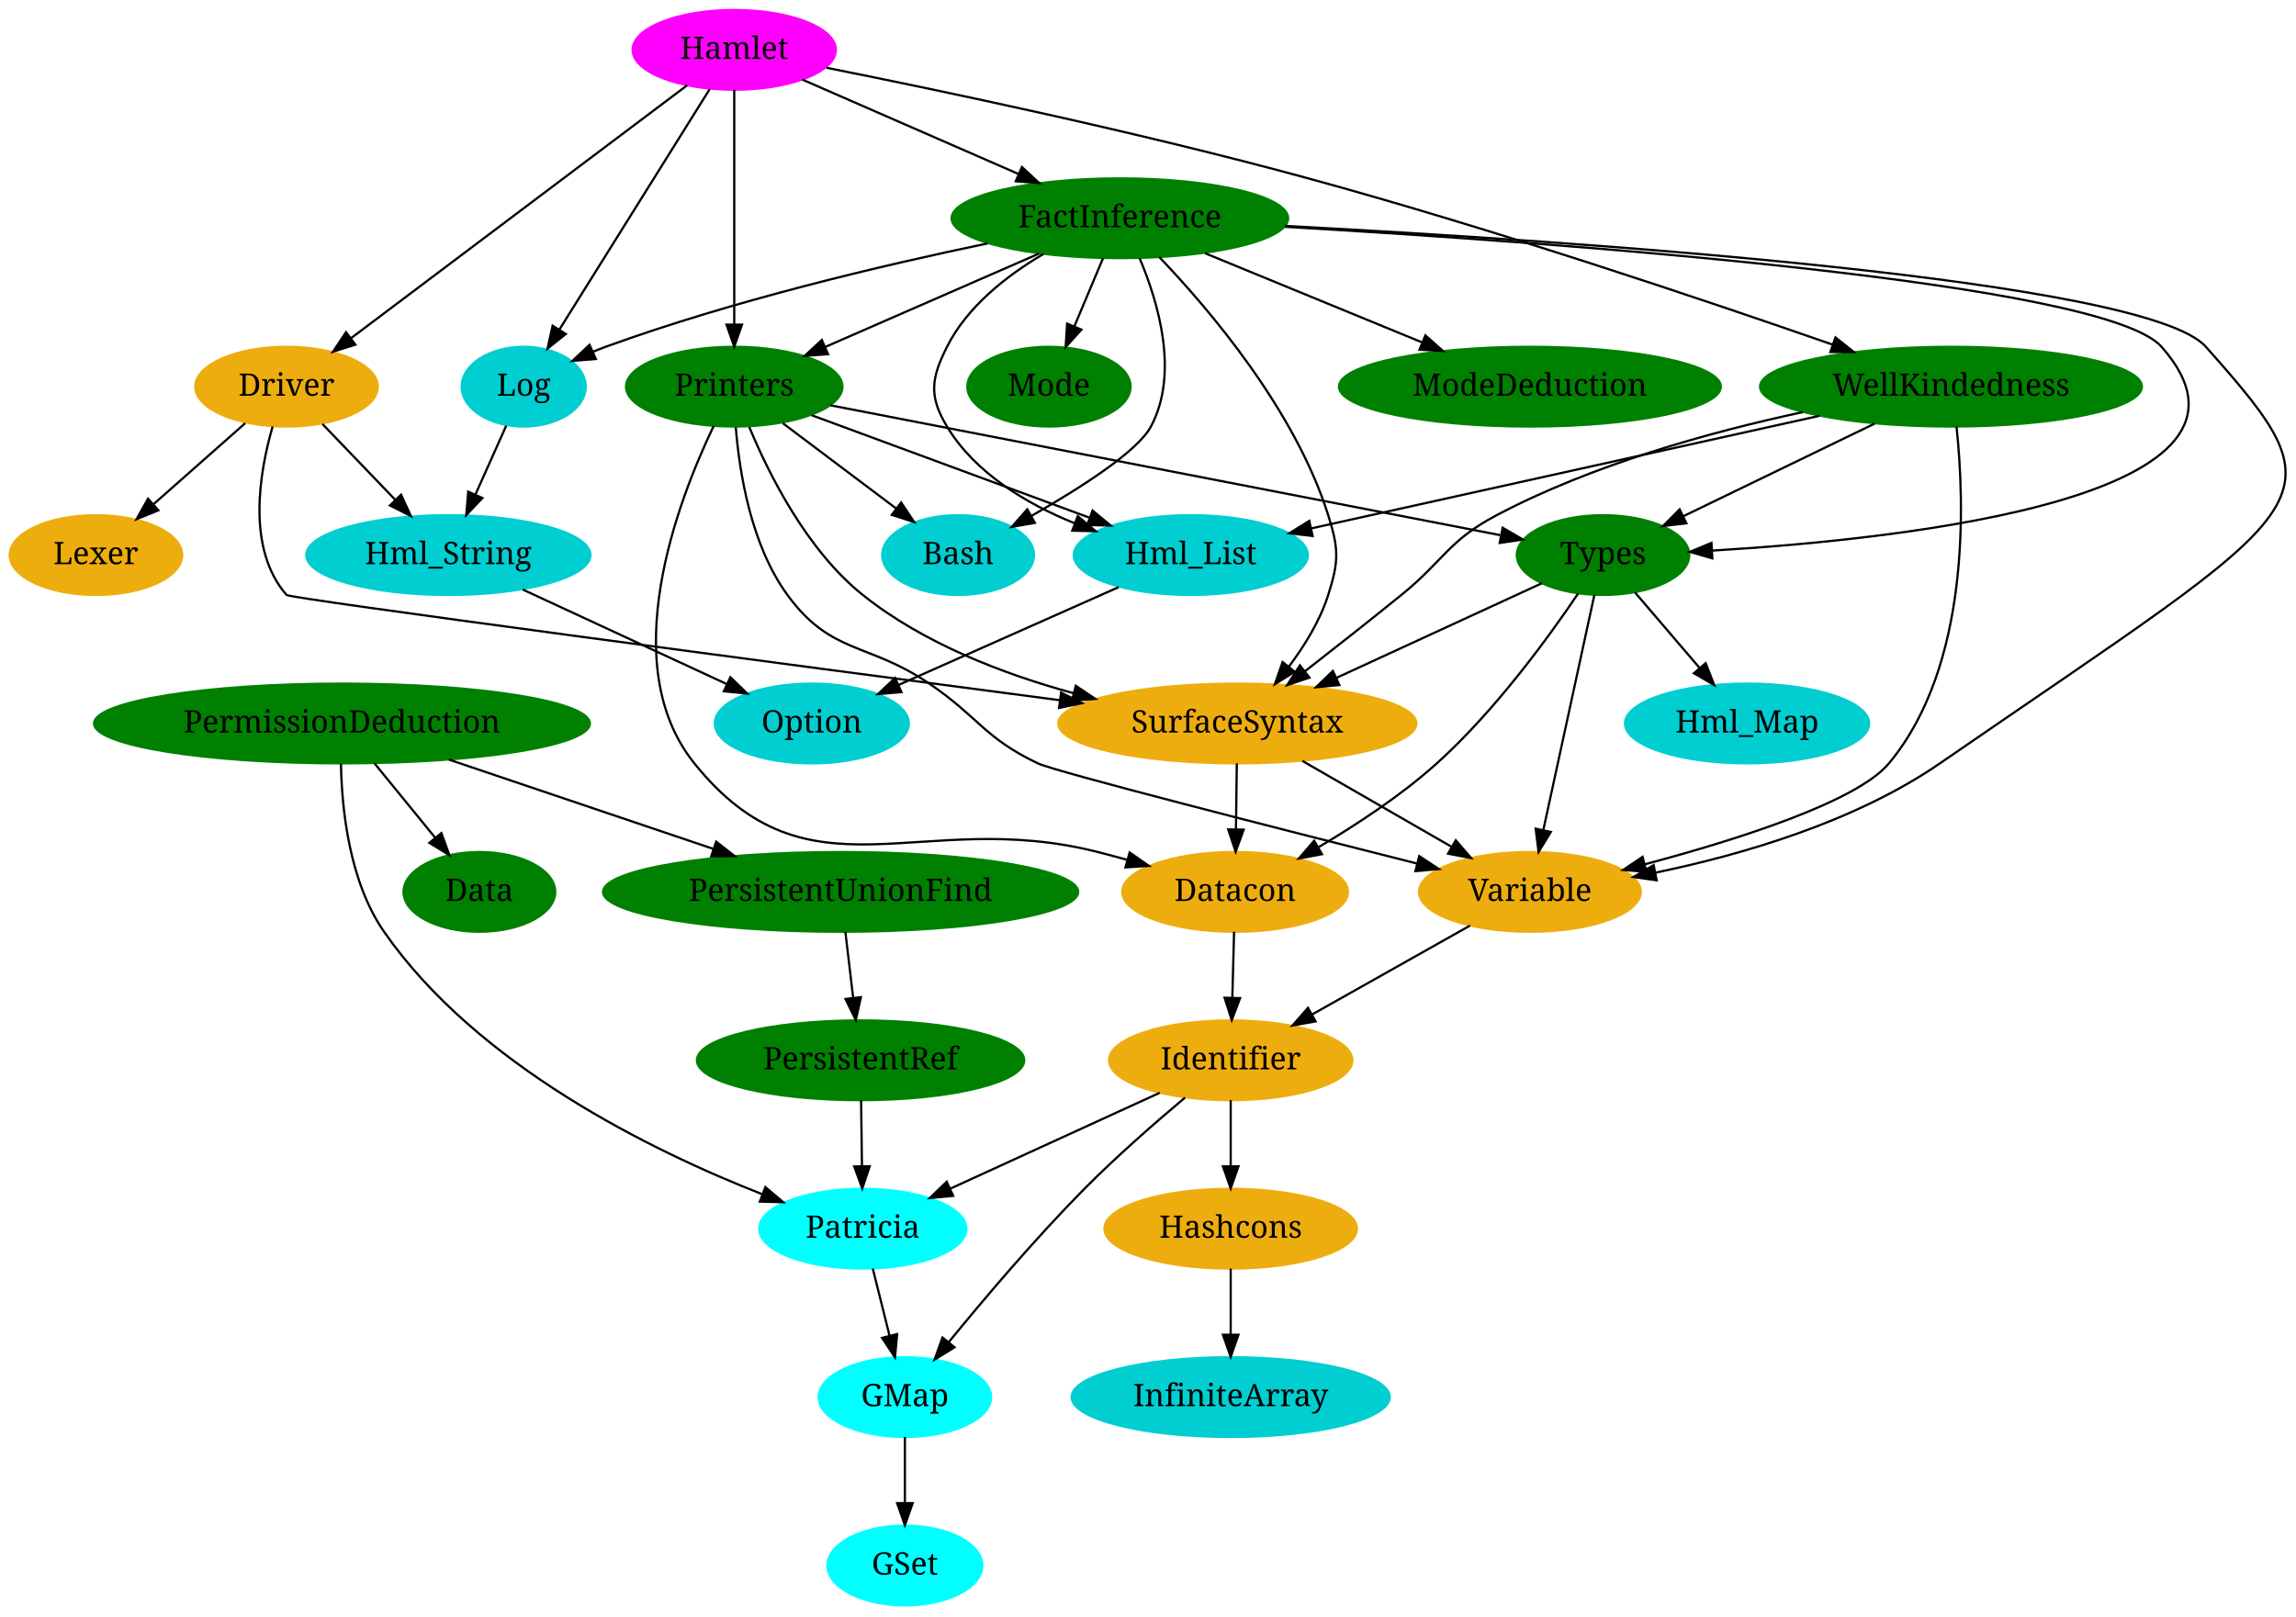
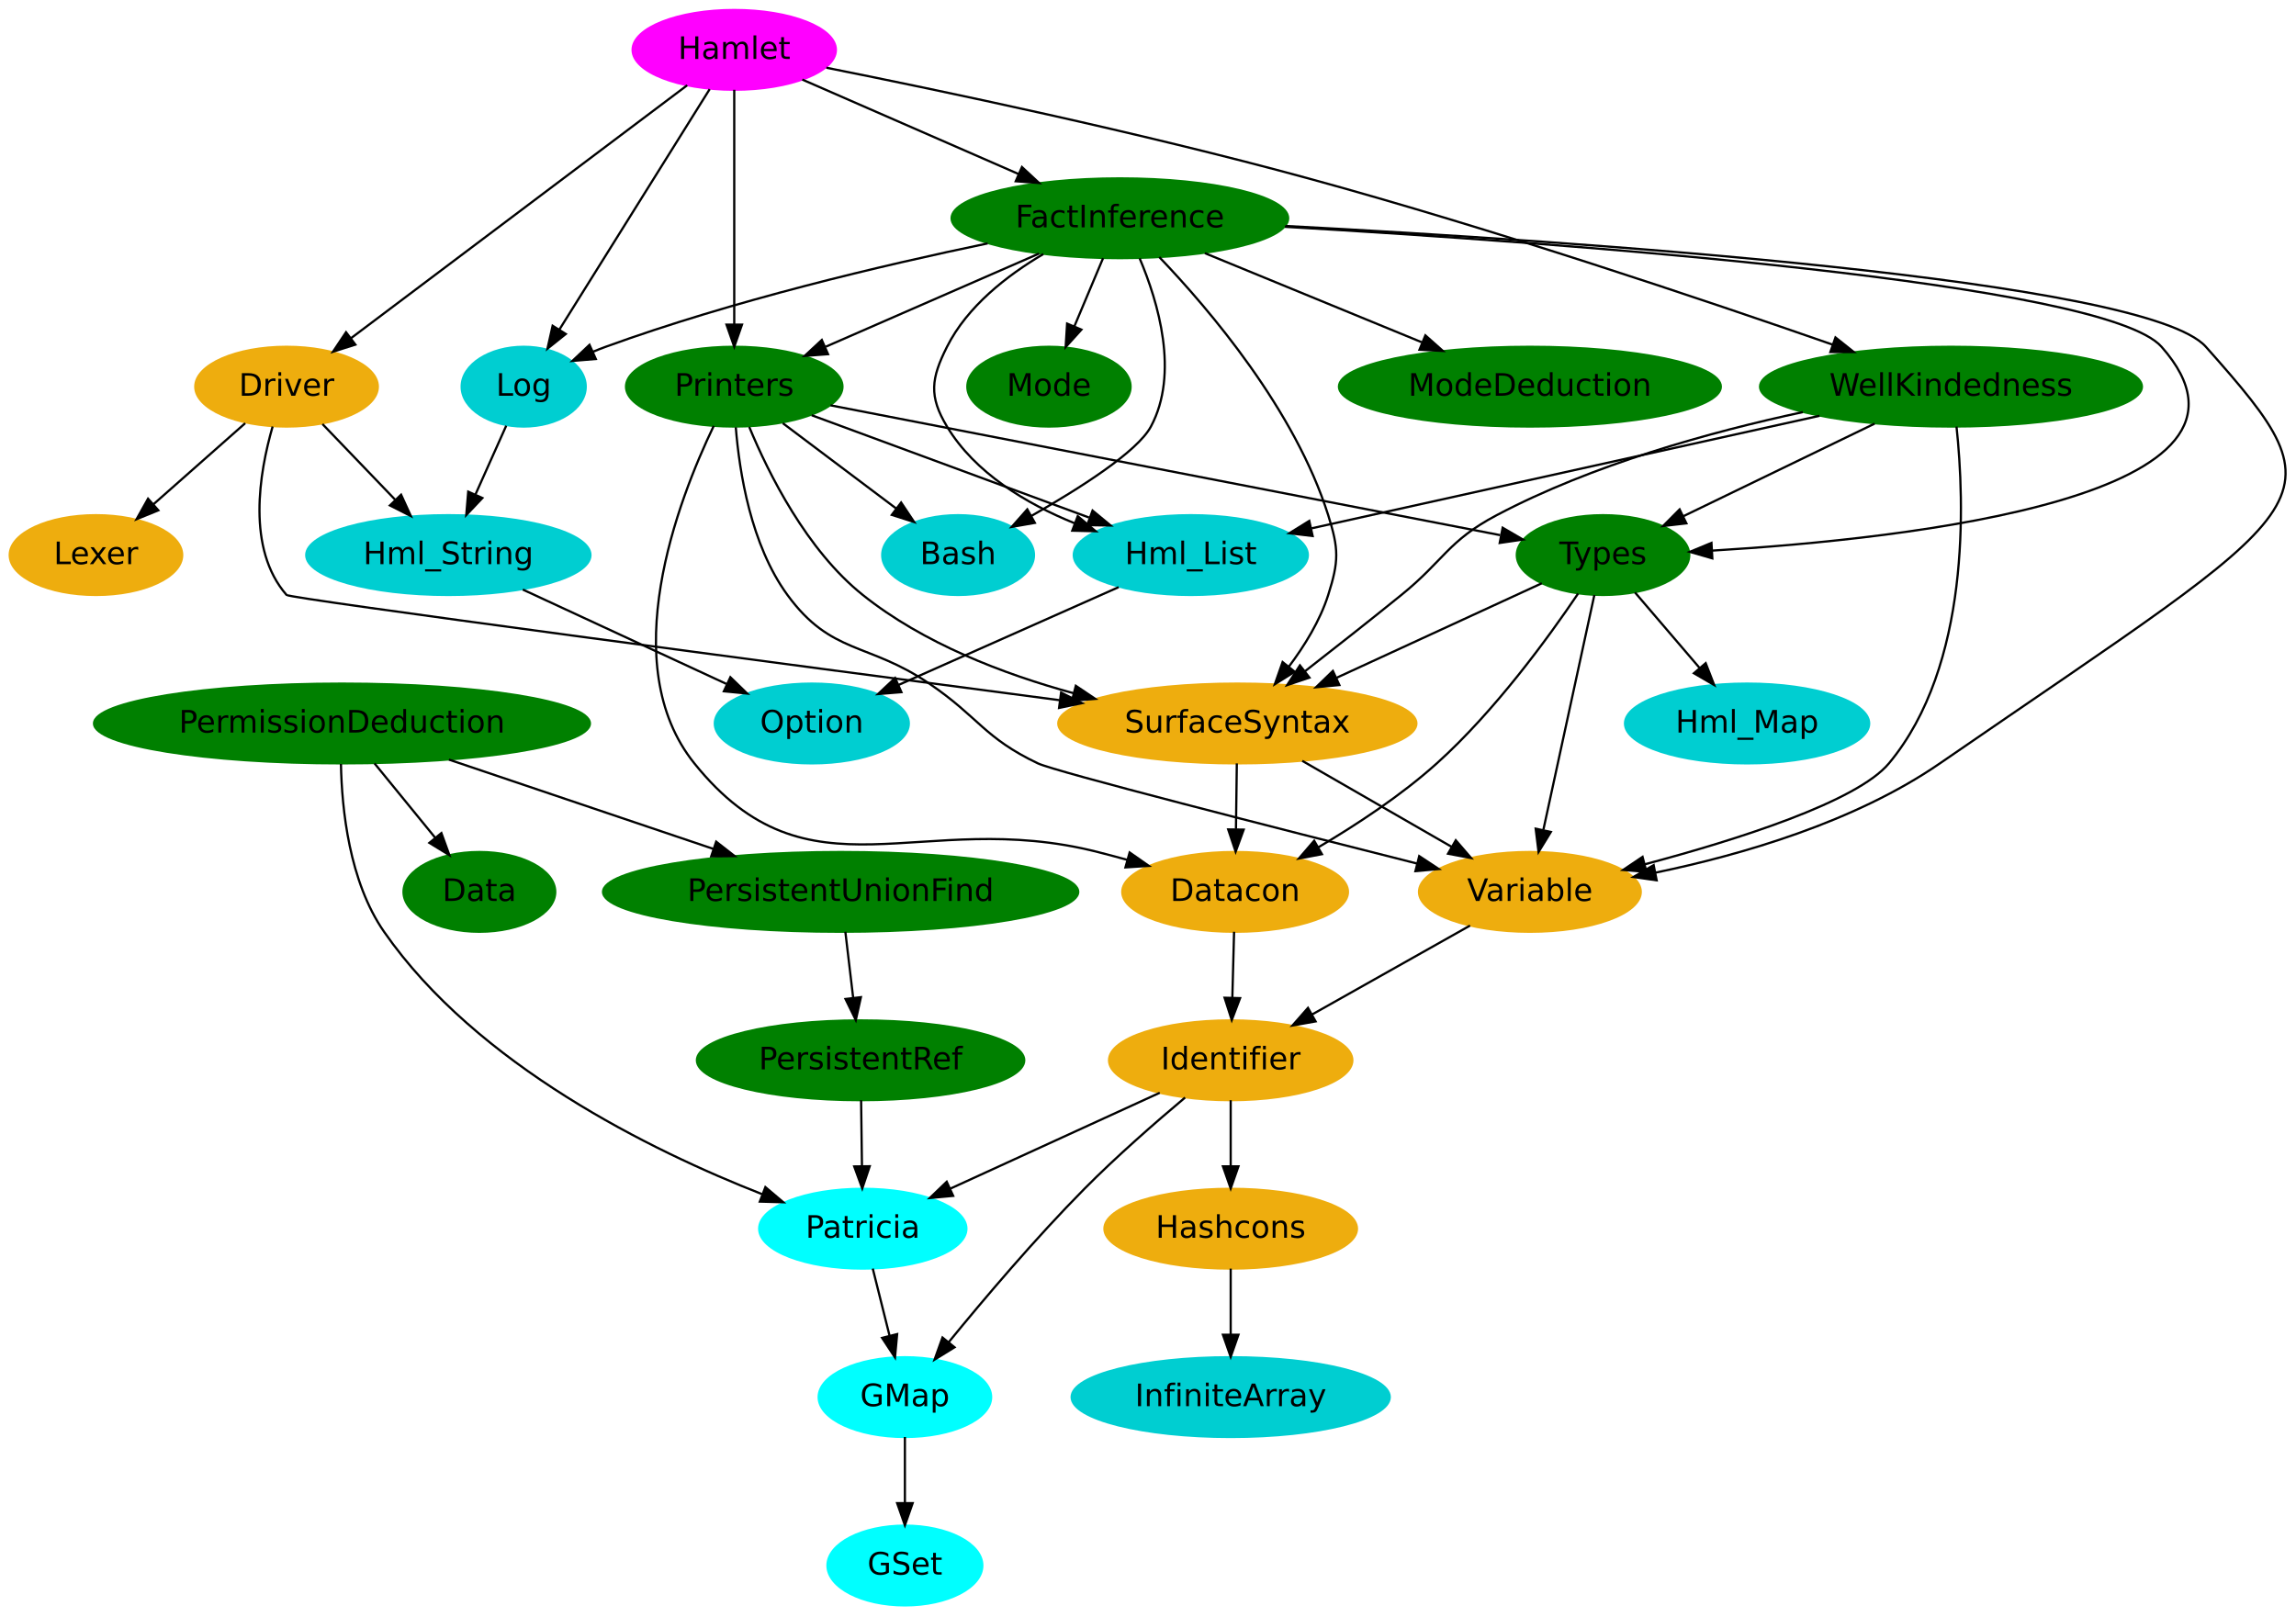
- <svg xmlns="http://www.w3.org/2000/svg" width="720pt" height="507pt" viewBox="0.00 0.00 720.00 507.29">
+ <svg xmlns="http://www.w3.org/2000/svg" xmlns:xlink="http://www.w3.org/1999/xlink" width="720pt" height="507pt" viewBox="0.00 0.00 720.00 507.29">
  <g id="graph1" class="graph" transform="scale(0.695399 0.695399) rotate(0) translate(4 725.5)">
    <polygon fill="white" stroke="white" points="-4,5 -4,-725.5 1032.38,-725.5 1032.38,5 -4,5" />
    <g id="node1" class="node">
      <ellipse fill="darkturquoise" stroke="darkturquoise" cx="232" cy="-551" rx="27.99" ry="18" />
-       <text text-anchor="middle" x="232" y="-546.9" font-family="Times Roman,serif" font-size="14.00">Log</text>
+       <text text-anchor="middle" x="232" y="-546.9" font-family="DejaVu Sans, Helvetica, sans" font-size="14.00">
+         <a xlink:href="../doc/Log.html" target="_parent">Log</a>
+       </text>
    </g>
    <g id="node3" class="node">
      <ellipse fill="darkturquoise" stroke="darkturquoise" cx="198" cy="-475" rx="64.123" ry="18" />
-       <text text-anchor="middle" x="198" y="-470.9" font-family="Times Roman,serif" font-size="14.00">Hml_String</text>
+       <text text-anchor="middle" x="198" y="-470.9" font-family="DejaVu Sans, Helvetica, sans" font-size="14.00">
+         <a xlink:href="../doc/Hml_String.html" target="_parent">Hml_String</a>
+       </text>
    </g>
    <g id="edge2" class="edge">
      <path fill="none" stroke="black" d="M224.114,-533.373C220.011,-524.202 214.903,-512.782 210.294,-502.482" />
      <polygon fill="black" stroke="black" points="213.358,-500.758 206.079,-493.059 206.968,-503.617 213.358,-500.758" />
    </g>
    <g id="node5" class="node">
      <ellipse fill="darkturquoise" stroke="darkturquoise" cx="362" cy="-399" rx="43.778" ry="18" />
-       <text text-anchor="middle" x="362" y="-394.9" font-family="Times Roman,serif" font-size="14.00">Option</text>
+       <text text-anchor="middle" x="362" y="-394.9" font-family="DejaVu Sans, Helvetica, sans" font-size="14.00">
+         <a xlink:href="../doc/Option.html" target="_parent">Option</a>
+       </text>
    </g>
    <g id="edge4" class="edge">
      <path fill="none" stroke="black" d="M231.584,-459.437C258.241,-447.083 295.534,-429.801 323.416,-416.88" />
      <polygon fill="black" stroke="black" points="325.251,-419.887 332.853,-412.507 322.308,-413.536 325.251,-419.887" />
    </g>
    <g id="node4" class="node">
      <ellipse fill="darkturquoise" stroke="darkturquoise" cx="428" cy="-475" rx="34.241" ry="18" />
-       <text text-anchor="middle" x="428" y="-470.9" font-family="Times Roman,serif" font-size="14.00">Bash</text>
+       <text text-anchor="middle" x="428" y="-470.9" font-family="DejaVu Sans, Helvetica, sans" font-size="14.00">
+         <a xlink:href="../doc/Bash.html" target="_parent">Bash</a>
+       </text>
    </g>
    <g id="node7" class="node">
      <ellipse fill="darkturquoise" stroke="darkturquoise" cx="784" cy="-399" rx="55.09" ry="18" />
-       <text text-anchor="middle" x="784" y="-394.9" font-family="Times Roman,serif" font-size="14.00">Hml_Map</text>
+       <text text-anchor="middle" x="784" y="-394.9" font-family="DejaVu Sans, Helvetica, sans" font-size="14.00">
+         <a xlink:href="../doc/Hml_Map.html" target="_parent">Hml_Map</a>
+       </text>
    </g>
    <g id="node8" class="node">
      <ellipse fill="darkturquoise" stroke="darkturquoise" cx="533" cy="-475" rx="52.811" ry="18" />
-       <text text-anchor="middle" x="533" y="-470.9" font-family="Times Roman,serif" font-size="14.00">Hml_List</text>
+       <text text-anchor="middle" x="533" y="-470.9" font-family="DejaVu Sans, Helvetica, sans" font-size="14.00">
+         <a xlink:href="../doc/Hml_List.html" target="_parent">Hml_List</a>
+       </text>
    </g>
    <g id="edge6" class="edge">
      <path fill="none" stroke="black" d="M500.434,-460.526C472.191,-447.974 431.243,-429.775 401.208,-416.426" />
      <polygon fill="black" stroke="black" points="402.429,-413.138 391.869,-412.275 399.586,-419.535 402.429,-413.138" />
    </g>
    <g id="node10" class="node">
      <ellipse fill="darkturquoise" stroke="darkturquoise" cx="551" cy="-95" rx="71.769" ry="18" />
-       <text text-anchor="middle" x="551" y="-90.9" font-family="Times Roman,serif" font-size="14.00">InfiniteArray</text>
+       <text text-anchor="middle" x="551" y="-90.9" font-family="DejaVu Sans, Helvetica, sans" font-size="14.00">
+         <a xlink:href="../doc/InfiniteArray.html" target="_parent">InfiniteArray</a>
+       </text>
    </g>
    <g id="node11" class="node">
      <ellipse fill="#eead0e" stroke="#eead0e" cx="125" cy="-551" rx="41.191" ry="18" />
-       <text text-anchor="middle" x="125" y="-546.9" font-family="Times Roman,serif" font-size="14.00">Driver</text>
+       <text text-anchor="middle" x="125" y="-546.9" font-family="DejaVu Sans, Helvetica, sans" font-size="14.00">
+         <a xlink:href="../doc/Driver.html" target="_parent">Driver</a>
+       </text>
    </g>
    <g id="edge8" class="edge">
      <path fill="none" stroke="black" d="M141.201,-534.133C150.825,-524.113 163.211,-511.219 173.958,-500.03" />
      <polygon fill="black" stroke="black" points="176.68,-502.249 181.083,-492.612 171.632,-497.399 176.68,-502.249" />
    </g>
    <g id="node14" class="node">
      <ellipse fill="#eead0e" stroke="#eead0e" cx="39" cy="-475" rx="38.913" ry="18" />
-       <text text-anchor="middle" x="39" y="-470.9" font-family="Times Roman,serif" font-size="14.00">Lexer</text>
+       <text text-anchor="middle" x="39" y="-470.9" font-family="DejaVu Sans, Helvetica, sans" font-size="14.00">
+         <a xlink:href="../doc/Lexer.html" target="_parent">Lexer</a>
+       </text>
    </g>
    <g id="edge10" class="edge">
      <path fill="none" stroke="black" d="M106.339,-534.509C94.198,-523.78 78.197,-509.639 64.839,-497.835" />
      <polygon fill="black" stroke="black" points="67.14,-495.197 57.329,-491.198 62.505,-500.442 67.14,-495.197" />
    </g>
    <g id="node16" class="node">
      <ellipse fill="#eead0e" stroke="#eead0e" cx="554" cy="-399" rx="80.802" ry="18" />
-       <text text-anchor="middle" x="554" y="-394.9" font-family="Times Roman,serif" font-size="14.00">SurfaceSyntax</text>
+       <text text-anchor="middle" x="554" y="-394.9" font-family="DejaVu Sans, Helvetica, sans" font-size="14.00">
+         <a xlink:href="../doc/SurfaceSyntax.html" target="_parent">SurfaceSyntax</a>
+       </text>
    </g>
    <g id="edge12" class="edge">
      <path fill="none" stroke="black" d="M118.712,-533.005C112.665,-512.081 106.851,-477.767 125,-457 126.43,-455.364 349.946,-425.788 473.734,-409.519" />
      <polygon fill="black" stroke="black" points="474.472,-412.953 483.931,-408.18 473.56,-406.012 474.472,-412.953" />
    </g>
    <g id="node19" class="node">
      <ellipse fill="#eead0e" stroke="#eead0e" cx="686" cy="-323" rx="50.032" ry="18" />
-       <text text-anchor="middle" x="686" y="-318.9" font-family="Times Roman,serif" font-size="14.00">Variable</text>
+       <text text-anchor="middle" x="686" y="-318.9" font-family="DejaVu Sans, Helvetica, sans" font-size="14.00">
+         <a xlink:href="../doc/Variable.html" target="_parent">Variable</a>
+       </text>
    </g>
    <g id="edge26" class="edge">
      <path fill="none" stroke="black" d="M583.295,-382.133C603.233,-370.654 629.723,-355.402 650.807,-343.263" />
      <polygon fill="black" stroke="black" points="652.557,-346.294 659.476,-338.271 649.064,-340.228 652.557,-346.294" />
    </g>
    <g id="node27" class="node">
      <ellipse fill="#eead0e" stroke="#eead0e" cx="553" cy="-323" rx="50.922" ry="18" />
-       <text text-anchor="middle" x="553" y="-318.9" font-family="Times Roman,serif" font-size="14.00">Datacon</text>
+       <text text-anchor="middle" x="553" y="-318.9" font-family="DejaVu Sans, Helvetica, sans" font-size="14.00">
+         <a xlink:href="../doc/Datacon.html" target="_parent">Datacon</a>
+       </text>
    </g>
    <g id="edge28" class="edge">
      <path fill="none" stroke="black" d="M553.763,-380.989C553.647,-372.157 553.504,-361.31 553.374,-351.396" />
      <polygon fill="black" stroke="black" points="556.87,-351.098 553.239,-341.145 549.871,-351.19 556.87,-351.098" />
    </g>
    <g id="node17" class="node">
      <ellipse fill="#eead0e" stroke="#eead0e" cx="551" cy="-171" rx="56.98" ry="18" />
-       <text text-anchor="middle" x="551" y="-166.9" font-family="Times Roman,serif" font-size="14.00">Hashcons</text>
+       <text text-anchor="middle" x="551" y="-166.9" font-family="DejaVu Sans, Helvetica, sans" font-size="14.00">
+         <a xlink:href="../doc/Hashcons.html" target="_parent">Hashcons</a>
+       </text>
    </g>
    <g id="edge14" class="edge">
      <path fill="none" stroke="black" d="M551,-152.989C551,-144.157 551,-133.31 551,-123.396" />
      <polygon fill="black" stroke="black" points="554.5,-123.145 551,-113.145 547.5,-123.145 554.5,-123.145" />
    </g>
    <g id="node21" class="node">
      <ellipse fill="#eead0e" stroke="#eead0e" cx="551" cy="-247" rx="54.896" ry="18" />
-       <text text-anchor="middle" x="551" y="-242.9" font-family="Times Roman,serif" font-size="14.00">Identifier</text>
+       <text text-anchor="middle" x="551" y="-242.9" font-family="DejaVu Sans, Helvetica, sans" font-size="14.00">
+         <a xlink:href="../doc/Identifier.html" target="_parent">Identifier</a>
+       </text>
    </g>
    <g id="edge16" class="edge">
      <path fill="none" stroke="black" d="M659.005,-307.803C638.581,-296.305 610.307,-280.387 587.81,-267.723" />
      <polygon fill="black" stroke="black" points="589.307,-264.549 578.876,-262.693 585.873,-270.649 589.307,-264.549" />
    </g>
    <g id="edge18" class="edge">
      <path fill="none" stroke="black" d="M551,-228.989C551,-220.157 551,-209.31 551,-199.396" />
      <polygon fill="black" stroke="black" points="554.5,-199.145 551,-189.145 547.5,-199.145 554.5,-199.145" />
    </g>
    <g id="node24" class="node">
      <ellipse fill="cyan" stroke="cyan" cx="385" cy="-171" rx="46.755" ry="18" />
-       <text text-anchor="middle" x="385" y="-166.9" font-family="Times Roman,serif" font-size="14.00">Patricia</text>
+       <text text-anchor="middle" x="385" y="-166.9" font-family="DejaVu Sans, Helvetica, sans" font-size="14.00">
+         <a xlink:href="../doc/Patricia.html" target="_parent">Patricia</a>
+       </text>
    </g>
    <g id="edge20" class="edge">
      <path fill="none" stroke="black" d="M518.994,-232.346C492.076,-220.023 453.477,-202.351 424.614,-189.136" />
      <polygon fill="black" stroke="black" points="425.779,-185.821 415.23,-184.84 422.865,-192.185 425.779,-185.821" />
    </g>
    <g id="node26" class="node">
      <ellipse fill="cyan" stroke="cyan" cx="404" cy="-95" rx="38.913" ry="18" />
-       <text text-anchor="middle" x="404" y="-90.9" font-family="Times Roman,serif" font-size="14.00">GMap</text>
+       <text text-anchor="middle" x="404" y="-90.9" font-family="DejaVu Sans, Helvetica, sans" font-size="14.00">
+         <a xlink:href="../doc/GMap.html" target="_parent">GMap</a>
+       </text>
    </g>
    <g id="edge22" class="edge">
      <path fill="none" stroke="black" d="M530.416,-230.183C517.052,-218.961 499.491,-203.632 485,-189 462.849,-166.633 439.595,-139.174 423.714,-119.723" />
      <polygon fill="black" stroke="black" points="426.401,-117.479 417.384,-111.916 420.963,-121.888 426.401,-117.479" />
    </g>
    <g id="edge30" class="edge">
      <path fill="none" stroke="black" d="M389.503,-152.989C391.751,-143.997 394.52,-132.918 397.035,-122.862" />
      <polygon fill="black" stroke="black" points="400.5,-123.432 399.53,-112.882 393.709,-121.734 400.5,-123.432" />
    </g>
    <g id="node32" class="node">
      <ellipse fill="cyan" stroke="cyan" cx="404" cy="-19" rx="34.94" ry="18" />
-       <text text-anchor="middle" x="404" y="-14.9" font-family="Times Roman,serif" font-size="14.00">GSet</text>
+       <text text-anchor="middle" x="404" y="-14.9" font-family="DejaVu Sans, Helvetica, sans" font-size="14.00">
+         <a xlink:href="../doc/GSet.html" target="_parent">GSet</a>
+       </text>
    </g>
    <g id="edge32" class="edge">
      <path fill="none" stroke="black" d="M404,-76.989C404,-68.157 404,-57.31 404,-47.397" />
      <polygon fill="black" stroke="black" points="407.5,-47.145 404,-37.145 400.5,-47.145 407.5,-47.145" />
    </g>
    <g id="edge24" class="edge">
      <path fill="none" stroke="black" d="M552.526,-304.989C552.294,-296.157 552.008,-285.31 551.747,-275.396" />
      <polygon fill="black" stroke="black" points="555.239,-275.049 551.478,-265.145 548.242,-275.234 555.239,-275.049" />
    </g>
    <g id="node34" class="node">
      <ellipse fill="green" stroke="green" cx="384" cy="-247" rx="73.853" ry="18" />
-       <text text-anchor="middle" x="384" y="-242.9" font-family="Times Roman,serif" font-size="14.00">PersistentRef</text>
+       <text text-anchor="middle" x="384" y="-242.9" font-family="DejaVu Sans, Helvetica, sans" font-size="14.00">
+         <a xlink:href="../doc/PersistentRef.html" target="_parent">PersistentRef</a>
+       </text>
    </g>
    <g id="edge34" class="edge">
      <path fill="none" stroke="black" d="M384.237,-228.989C384.353,-220.157 384.496,-209.31 384.626,-199.396" />
      <polygon fill="black" stroke="black" points="388.129,-199.19 384.761,-189.145 381.13,-199.098 388.129,-199.19" />
    </g>
    <g id="node36" class="node">
      <ellipse fill="green" stroke="green" cx="876" cy="-551" rx="86.165" ry="18" />
-       <text text-anchor="middle" x="876" y="-546.9" font-family="Times Roman,serif" font-size="14.00">WellKindedness</text>
+       <text text-anchor="middle" x="876" y="-546.9" font-family="DejaVu Sans, Helvetica, sans" font-size="14.00">
+         <a xlink:href="../doc/WellKindedness.html" target="_parent">WellKindedness</a>
+       </text>
    </g>
    <g id="edge42" class="edge">
      <path fill="none" stroke="black" d="M816.646,-537.849C752.167,-523.562 650.028,-500.93 587.513,-487.079" />
      <polygon fill="black" stroke="black" points="587.975,-483.596 577.455,-484.85 586.461,-490.43 587.975,-483.596" />
    </g>
    <g id="edge40" class="edge">
      <path fill="none" stroke="black" d="M809.152,-539.522C767.719,-530.64 714.325,-515.907 671,-493 648.966,-481.35 647.367,-472.69 628,-457 613.821,-445.513 597.913,-432.997 584.491,-422.542" />
      <polygon fill="black" stroke="black" points="586.536,-419.699 576.492,-416.327 582.241,-425.226 586.536,-419.699" />
    </g>
    <g id="edge36" class="edge">
      <path fill="none" stroke="black" d="M878.493,-532.972C882.127,-499.061 884.878,-425.22 848,-381 833.52,-363.637 779.528,-346.53 737.81,-335.446" />
      <polygon fill="black" stroke="black" points="738.6,-332.035 728.04,-332.899 736.834,-338.808 738.6,-332.035" />
    </g>
    <g id="node39" class="node">
      <ellipse fill="green" stroke="green" cx="719" cy="-475" rx="38.913" ry="18" />
-       <text text-anchor="middle" x="719" y="-470.9" font-family="Times Roman,serif" font-size="14.00">Types</text>
+       <text text-anchor="middle" x="719" y="-470.9" font-family="DejaVu Sans, Helvetica, sans" font-size="14.00">
+         <a xlink:href="../doc/Types.html" target="_parent">Types</a>
+       </text>
    </g>
    <g id="edge38" class="edge">
      <path fill="none" stroke="black" d="M841.546,-534.321C815.981,-521.946 781.202,-505.11 755.225,-492.535" />
      <polygon fill="black" stroke="black" points="756.611,-489.318 746.086,-488.112 753.561,-495.619 756.611,-489.318" />
    </g>
    <g id="edge48" class="edge">
      <path fill="none" stroke="black" d="M733.426,-458.133C741.973,-448.139 752.966,-435.286 762.519,-424.117" />
      <polygon fill="black" stroke="black" points="765.324,-426.221 769.164,-416.347 760.004,-421.671 765.324,-426.221" />
    </g>
    <g id="edge46" class="edge">
      <path fill="none" stroke="black" d="M691.383,-462.279C666.134,-450.65 628.334,-433.239 598.772,-419.622" />
      <polygon fill="black" stroke="black" points="600.036,-416.351 589.489,-415.347 597.108,-422.709 600.036,-416.351" />
    </g>
    <g id="edge44" class="edge">
      <path fill="none" stroke="black" d="M715.085,-456.967C709.404,-430.798 698.821,-382.056 692.109,-351.137" />
      <polygon fill="black" stroke="black" points="695.452,-350.04 689.91,-341.01 688.611,-351.525 695.452,-350.04" />
    </g>
    <g id="edge50" class="edge">
      <path fill="none" stroke="black" d="M707.751,-457.628C694.23,-437.606 670.08,-404.452 644,-381 627.867,-366.492 607.706,-353.241 590.465,-343.078" />
      <polygon fill="black" stroke="black" points="592.163,-340.017 581.751,-338.054 588.667,-346.081 592.163,-340.017" />
    </g>
    <g id="node42" class="node">
      <ellipse fill="green" stroke="green" cx="212" cy="-323" rx="34.241" ry="18" />
-       <text text-anchor="middle" x="212" y="-318.9" font-family="Times Roman,serif" font-size="14.00">Data</text>
+       <text text-anchor="middle" x="212" y="-318.9" font-family="DejaVu Sans, Helvetica, sans" font-size="14.00">
+         <a xlink:href="../doc/Data.html" target="_parent">Data</a>
+       </text>
    </g>
    <g id="node43" class="node">
      <ellipse fill="green" stroke="green" cx="469" cy="-551" rx="36.829" ry="18" />
-       <text text-anchor="middle" x="469" y="-546.9" font-family="Times Roman,serif" font-size="14.00">Mode</text>
+       <text text-anchor="middle" x="469" y="-546.9" font-family="DejaVu Sans, Helvetica, sans" font-size="14.00">
+         <a xlink:href="../doc/Mode.html" target="_parent">Mode</a>
+       </text>
    </g>
    <g id="node44" class="node">
      <ellipse fill="green" stroke="green" cx="686" cy="-551" rx="86.165" ry="18" />
-       <text text-anchor="middle" x="686" y="-546.9" font-family="Times Roman,serif" font-size="14.00">ModeDeduction</text>
+       <text text-anchor="middle" x="686" y="-546.9" font-family="DejaVu Sans, Helvetica, sans" font-size="14.00">
+         <a xlink:href="../doc/ModeDeduction.html" target="_parent">ModeDeduction</a>
+       </text>
    </g>
    <g id="node49" class="node">
      <ellipse fill="green" stroke="green" cx="327" cy="-551" rx="48.838" ry="18" />
-       <text text-anchor="middle" x="327" y="-546.9" font-family="Times Roman,serif" font-size="14.00">Printers</text>
+       <text text-anchor="middle" x="327" y="-546.9" font-family="DejaVu Sans, Helvetica, sans" font-size="14.00">
+         <a xlink:href="../doc/Printers.html" target="_parent">Printers</a>
+       </text>
    </g>
    <g id="edge62" class="edge">
      <path fill="none" stroke="black" d="M348.915,-534.509C363.935,-523.208 383.984,-508.121 400.137,-495.966" />
      <polygon fill="black" stroke="black" points="402.295,-498.723 408.181,-489.913 398.086,-493.129 402.295,-498.723" />
    </g>
    <g id="edge58" class="edge">
      <path fill="none" stroke="black" d="M361.945,-538.108C396.402,-525.395 449.252,-505.897 487.084,-491.94" />
      <polygon fill="black" stroke="black" points="488.673,-495.084 496.843,-488.339 486.25,-488.517 488.673,-495.084" />
    </g>
    <g id="edge56" class="edge">
      <path fill="none" stroke="black" d="M333.772,-532.82C342.517,-511.718 359.685,-477.233 385,-457 412.34,-435.149 448.408,-421.292 480.201,-412.628" />
      <polygon fill="black" stroke="black" points="481.118,-416.006 489.916,-410.103 479.357,-409.231 481.118,-416.006" />
    </g>
    <g id="edge52" class="edge">
      <path fill="none" stroke="black" d="M327.696,-532.685C329.309,-512.397 334.503,-479.574 351,-457 370.791,-429.918 387.242,-435.832 415,-417 437.363,-401.828 439.604,-392.623 464,-381 471.841,-377.265 572.05,-351.696 635.123,-335.778" />
      <polygon fill="black" stroke="black" points="636.066,-339.15 644.907,-333.311 634.355,-332.363 636.066,-339.15" />
    </g>
    <g id="edge60" class="edge">
      <path fill="none" stroke="black" d="M317.745,-533.291C301.564,-499.595 273.106,-425.639 309,-381 360.898,-316.458 410.744,-361.446 491,-341 495.333,-339.896 499.821,-338.699 504.31,-337.465" />
      <polygon fill="black" stroke="black" points="505.397,-340.795 514.081,-334.726 503.507,-334.055 505.397,-340.795" />
    </g>
    <g id="edge54" class="edge">
      <path fill="none" stroke="black" d="M370.449,-542.576C444.889,-528.144 596.162,-498.816 672.588,-483.998" />
      <polygon fill="black" stroke="black" points="673.709,-487.346 682.86,-482.007 672.376,-480.474 673.709,-487.346" />
    </g>
    <g id="node56" class="node">
      <ellipse fill="green" stroke="green" cx="150" cy="-399" rx="111.876" ry="18" />
-       <text text-anchor="middle" x="150" y="-394.9" font-family="Times Roman,serif" font-size="14.00">PermissionDeduction</text>
+       <text text-anchor="middle" x="150" y="-394.9" font-family="DejaVu Sans, Helvetica, sans" font-size="14.00">
+         <a xlink:href="../doc/PermissionDeduction.html" target="_parent">PermissionDeduction</a>
+       </text>
    </g>
    <g id="edge64" class="edge">
      <path fill="none" stroke="black" d="M149.544,-380.729C149.919,-360.48 153.224,-327.693 169,-305 210.917,-244.704 289.607,-206.176 339.552,-186.594" />
      <polygon fill="black" stroke="black" points="341.047,-189.77 349.138,-182.93 338.547,-183.231 341.047,-189.77" />
    </g>
    <g id="edge68" class="edge">
      <path fill="none" stroke="black" d="M164.693,-380.989C172.854,-370.985 183.123,-358.397 192.007,-347.508" />
      <polygon fill="black" stroke="black" points="194.862,-349.544 198.472,-339.583 189.438,-345.119 194.862,-349.544" />
    </g>
    <g id="node59" class="node">
      <ellipse fill="green" stroke="green" cx="375" cy="-323" rx="107.206" ry="18" />
-       <text text-anchor="middle" x="375" y="-318.9" font-family="Times Roman,serif" font-size="14.00">PersistentUnionFind</text>
+       <text text-anchor="middle" x="375" y="-318.9" font-family="DejaVu Sans, Helvetica, sans" font-size="14.00">
+         <a xlink:href="../doc/PersistentUnionFind.html" target="_parent">PersistentUnionFind</a>
+       </text>
    </g>
    <g id="edge66" class="edge">
      <path fill="none" stroke="black" d="M198.268,-382.696C233.236,-370.885 280.653,-354.868 317.57,-342.399" />
      <polygon fill="black" stroke="black" points="318.844,-345.663 327.198,-339.146 316.604,-339.031 318.844,-345.663" />
    </g>
    <g id="edge70" class="edge">
      <path fill="none" stroke="black" d="M377.133,-304.989C378.19,-296.063 379.491,-285.079 380.675,-275.08" />
      <polygon fill="black" stroke="black" points="384.151,-275.487 381.851,-265.145 377.199,-274.664 384.151,-275.487" />
    </g>
    <g id="node62" class="node">
      <ellipse fill="green" stroke="green" cx="501" cy="-627" rx="75.938" ry="18" />
-       <text text-anchor="middle" x="501" y="-622.9" font-family="Times Roman,serif" font-size="14.00">FactInference</text>
+       <text text-anchor="middle" x="501" y="-622.9" font-family="DejaVu Sans, Helvetica, sans" font-size="14.00">
+         <a xlink:href="../doc/FactInference.html" target="_parent">FactInference</a>
+       </text>
    </g>
    <g id="edge76" class="edge">
      <path fill="none" stroke="black" d="M441.346,-615.655C393.875,-605.781 326.159,-589.792 269,-569 267.137,-568.322 265.243,-567.58 263.347,-566.795" />
      <polygon fill="black" stroke="black" points="264.539,-563.494 253.98,-562.617 261.687,-569.887 264.539,-563.494" />
    </g>
    <g id="edge72" class="edge">
      <path fill="none" stroke="black" d="M509.919,-608.91C518.317,-589.114 527.846,-557.003 515,-533 508.94,-521.676 482.998,-505.15 461.005,-492.632" />
      <polygon fill="black" stroke="black" points="462.638,-489.536 452.202,-487.711 459.222,-495.646 462.638,-489.536" />
    </g>
    <g id="edge74" class="edge">
      <path fill="none" stroke="black" d="M466.454,-610.844C450.096,-601.2 432.169,-587.244 423,-569 415.815,-554.704 414.736,-546.7 423,-533 435.677,-511.985 458.785,-498.197 480.561,-489.361" />
      <polygon fill="black" stroke="black" points="481.985,-492.565 490.103,-485.757 479.512,-486.017 481.985,-492.565" />
    </g>
    <g id="edge80" class="edge">
      <path fill="none" stroke="black" d="M518.779,-609.486C541.598,-585.627 580.025,-540.422 595,-493 599.818,-477.743 599.845,-472.249 595,-457 591.303,-445.365 584.334,-434.055 577.176,-424.559" />
      <polygon fill="black" stroke="black" points="579.89,-422.348 570.915,-416.718 574.42,-426.716 579.89,-422.348" />
    </g>
    <g id="edge82" class="edge">
      <path fill="none" stroke="black" d="M575.752,-623.528C706.136,-616.7 963.918,-599.476 991,-569 1054.84,-497.155 1044.52,-500.517 871,-381 832.576,-354.534 781.524,-339.724 742.785,-331.707" />
      <polygon fill="black" stroke="black" points="743.201,-328.222 732.712,-329.717 741.844,-335.089 743.201,-328.222" />
    </g>
    <g id="edge84" class="edge">
      <path fill="none" stroke="black" d="M575.441,-623.141C701.353,-615.847 945.268,-598.103 971,-569 1030.65,-501.533 857.396,-482.37 768.308,-477.021" />
      <polygon fill="black" stroke="black" points="768.322,-473.517 758.141,-476.449 767.929,-480.506 768.322,-473.517" />
    </g>
    <g id="edge88" class="edge">
      <path fill="none" stroke="black" d="M493.416,-608.989C489.551,-599.808 484.769,-588.451 480.464,-578.228" />
      <polygon fill="black" stroke="black" points="483.635,-576.74 476.529,-568.882 477.184,-579.456 483.635,-576.74" />
    </g>
    <g id="edge86" class="edge">
      <path fill="none" stroke="black" d="M539.332,-611.253C567.696,-599.601 606.55,-583.639 637.143,-571.071" />
      <polygon fill="black" stroke="black" points="638.841,-574.157 646.761,-567.12 636.181,-567.682 638.841,-574.157" />
    </g>
    <g id="edge78" class="edge">
      <path fill="none" stroke="black" d="M464.524,-611.068C436.411,-598.789 397.526,-581.805 368.276,-569.028" />
      <polygon fill="black" stroke="black" points="369.32,-565.665 358.755,-564.87 366.518,-572.08 369.32,-565.665" />
    </g>
    <g id="node72" class="node">
      <ellipse fill="magenta" stroke="magenta" cx="327" cy="-703" rx="45.862" ry="18" />
-       <text text-anchor="middle" x="327" y="-698.9" font-family="Times Roman,serif" font-size="14.00">Hamlet</text>
+       <text text-anchor="middle" x="327" y="-698.9" font-family="DejaVu Sans, Helvetica, sans" font-size="14.00">
+         <a xlink:href="../doc/Hamlet.html" target="_parent">Hamlet</a>
+       </text>
    </g>
    <g id="edge94" class="edge">
      <path fill="none" stroke="black" d="M315.916,-685.266C299.166,-658.466 267.318,-607.508 248.037,-576.66" />
      <polygon fill="black" stroke="black" points="250.99,-574.78 242.722,-568.155 245.054,-578.49 250.99,-574.78" />
    </g>
    <g id="edge98" class="edge">
      <path fill="none" stroke="black" d="M305.764,-687.021C269.374,-659.638 195.056,-603.715 153.951,-572.785" />
      <polygon fill="black" stroke="black" points="156.046,-569.981 145.951,-566.765 151.837,-575.575 156.046,-569.981" />
    </g>
    <g id="edge90" class="edge">
      <path fill="none" stroke="black" d="M368.561,-694.936C419.966,-684.678 509.994,-665.78 586,-645 669.491,-622.174 764.658,-590.15 822.51,-569.996" />
      <polygon fill="black" stroke="black" points="823.881,-573.224 832.167,-566.621 821.572,-566.616 823.881,-573.224" />
    </g>
    <g id="edge92" class="edge">
      <path fill="none" stroke="black" d="M327,-684.967C327,-658.798 327,-610.056 327,-579.137" />
      <polygon fill="black" stroke="black" points="330.5,-579.01 327,-569.01 323.5,-579.01 330.5,-579.01" />
    </g>
    <g id="edge96" class="edge">
      <path fill="none" stroke="black" d="M357.707,-689.588C384.762,-677.77 424.546,-660.394 455.333,-646.946" />
      <polygon fill="black" stroke="black" points="456.812,-650.12 464.575,-642.91 454.01,-643.705 456.812,-650.12" />
    </g>
  </g>
</svg>
